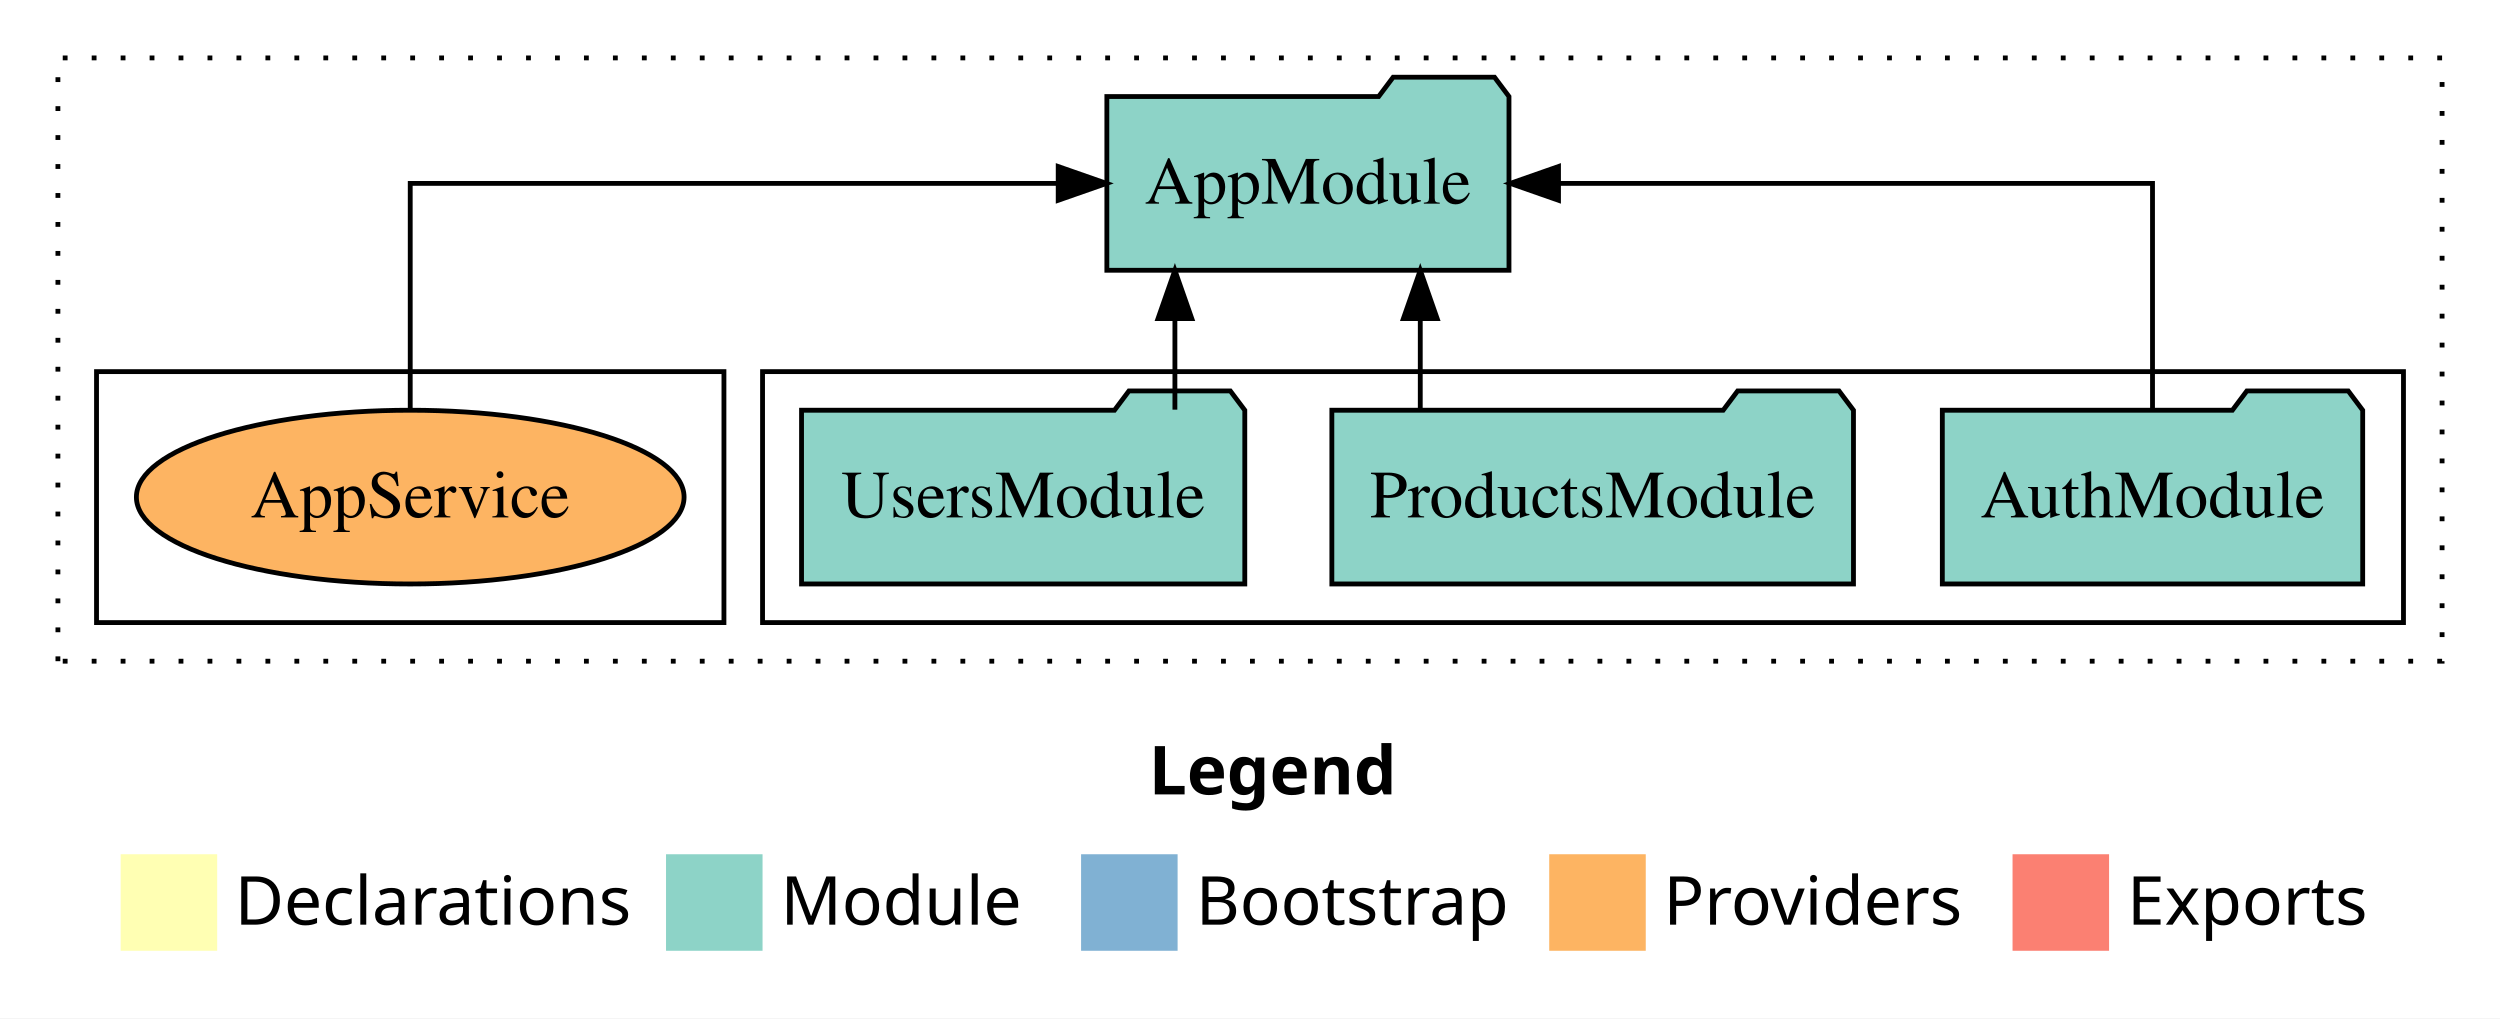
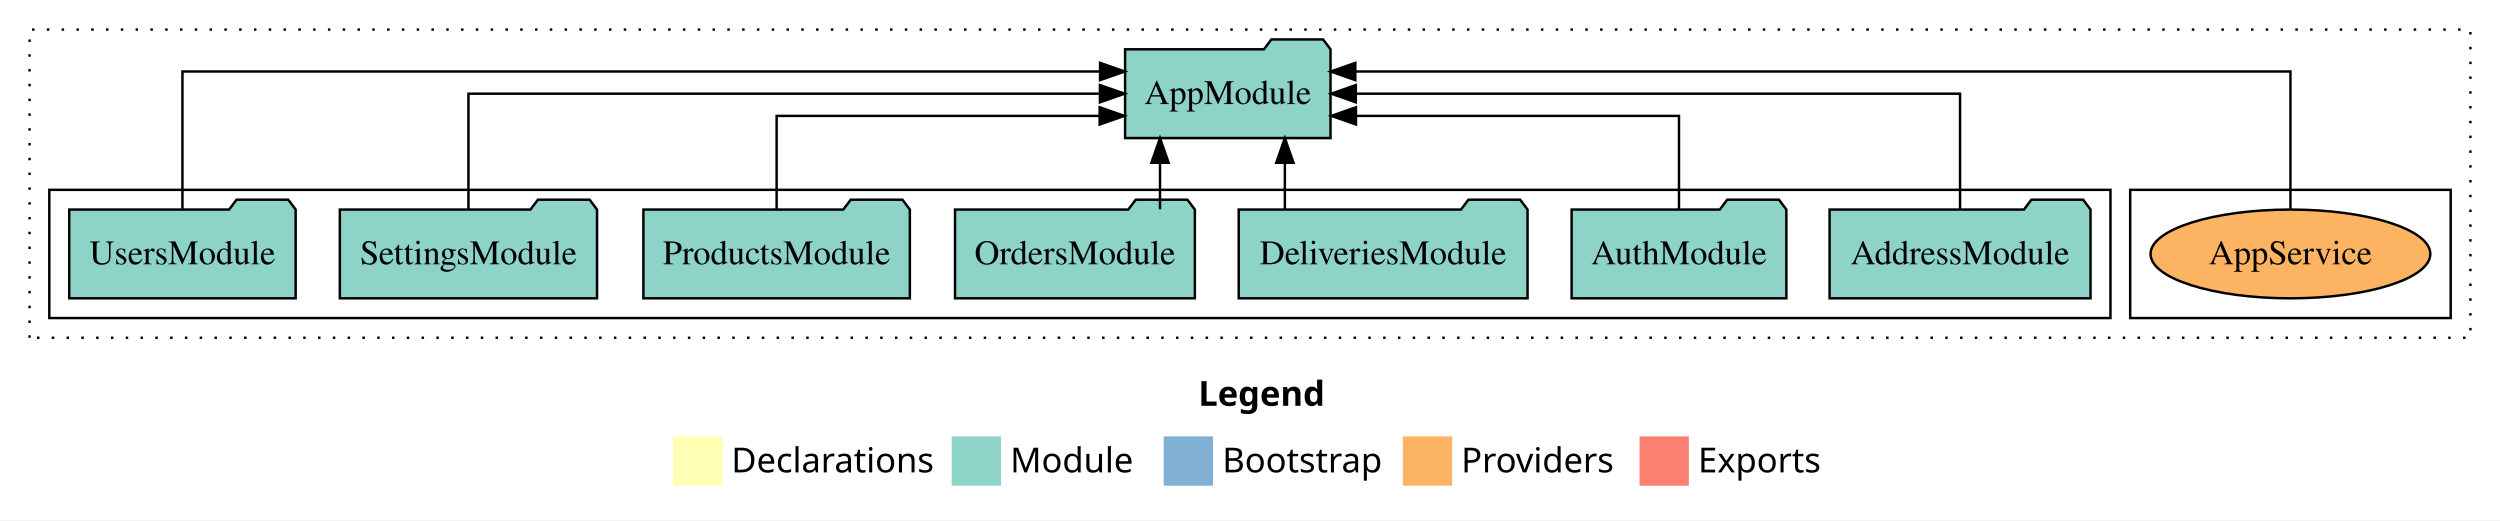
- <svg xmlns="http://www.w3.org/2000/svg" width="518pt" height="211pt" viewBox="0.00 0.00 518.00 211.00">
+ <svg xmlns="http://www.w3.org/2000/svg" width="1014pt" height="211pt" viewBox="0.00 0.00 1014.00 211.00">
  <g id="graph0" class="graph" transform="scale(1 1) rotate(0) translate(4 207)">
-     <polygon fill="white" stroke="transparent" points="-4,4 -4,-207 514,-207 514,4 -4,4" />
-     <text text-anchor="start" x="234.01" y="-42.4" font-family="Times-12" font-weight="bold" font-size="14.00">Legend</text>
-     <polygon fill="#ffffb3" stroke="transparent" points="21,-10 21,-30 41,-30 41,-10 21,-10" />
-     <text text-anchor="start" x="44.63" y="-15.4" font-family="Times-12" font-size="14.00">  Declarations</text>
-     <polygon fill="#8dd3c7" stroke="transparent" points="134,-10 134,-30 154,-30 154,-10 134,-10" />
-     <text text-anchor="start" x="157.73" y="-15.4" font-family="Times-12" font-size="14.00">  Module</text>
-     <polygon fill="#80b1d3" stroke="transparent" points="220,-10 220,-30 240,-30 240,-10 220,-10" />
-     <text text-anchor="start" x="243.78" y="-15.4" font-family="Times-12" font-size="14.00">  Bootstrap</text>
-     <polygon fill="#fdb462" stroke="transparent" points="317,-10 317,-30 337,-30 337,-10 317,-10" />
-     <text text-anchor="start" x="340.67" y="-15.4" font-family="Times-12" font-size="14.00">  Providers</text>
-     <polygon fill="#fb8072" stroke="transparent" points="413,-10 413,-30 433,-30 433,-10 413,-10" />
-     <text text-anchor="start" x="436.73" y="-15.4" font-family="Times-12" font-size="14.00">  Exports</text>
+     <polygon fill="white" stroke="transparent" points="-4,4 -4,-207 1010,-207 1010,4 -4,4" />
+     <text text-anchor="start" x="482.01" y="-42.4" font-family="Times-12" font-weight="bold" font-size="14.00">Legend</text>
+     <polygon fill="#ffffb3" stroke="transparent" points="269,-10 269,-30 289,-30 289,-10 269,-10" />
+     <text text-anchor="start" x="292.63" y="-15.4" font-family="Times-12" font-size="14.00">  Declarations</text>
+     <polygon fill="#8dd3c7" stroke="transparent" points="382,-10 382,-30 402,-30 402,-10 382,-10" />
+     <text text-anchor="start" x="405.73" y="-15.4" font-family="Times-12" font-size="14.00">  Module</text>
+     <polygon fill="#80b1d3" stroke="transparent" points="468,-10 468,-30 488,-30 488,-10 468,-10" />
+     <text text-anchor="start" x="491.78" y="-15.4" font-family="Times-12" font-size="14.00">  Bootstrap</text>
+     <polygon fill="#fdb462" stroke="transparent" points="565,-10 565,-30 585,-30 585,-10 565,-10" />
+     <text text-anchor="start" x="588.67" y="-15.4" font-family="Times-12" font-size="14.00">  Providers</text>
+     <polygon fill="#fb8072" stroke="transparent" points="661,-10 661,-30 681,-30 681,-10 661,-10" />
+     <text text-anchor="start" x="684.73" y="-15.4" font-family="Times-12" font-size="14.00">  Exports</text>
    <g id="clust1" class="cluster">
-       <polygon fill="none" stroke="black" stroke-dasharray="1,5" points="8,-70 8,-195 502,-195 502,-70 8,-70" />
+       <polygon fill="none" stroke="black" stroke-dasharray="1,5" points="8,-70 8,-195 998,-195 998,-70 8,-70" />
+     </g>
+     <g id="clust6" class="cluster">
+       <polygon fill="none" stroke="black" points="860,-78 860,-130 990,-130 990,-78 860,-78" />
    </g>
    <g id="clust3" class="cluster">
-       <polygon fill="none" stroke="black" points="154,-78 154,-130 494,-130 494,-78 154,-78" />
-     </g>
-     <g id="clust6" class="cluster">
-       <polygon fill="none" stroke="black" points="16,-78 16,-130 146,-130 146,-78 16,-78" />
+       <polygon fill="none" stroke="black" points="16,-78 16,-130 852,-130 852,-78 16,-78" />
    </g>
    <g id="node1" class="node">
-       <polygon fill="#8dd3c7" stroke="black" points="485.55,-122 482.55,-126 461.55,-126 458.55,-122 398.45,-122 398.45,-86 485.55,-86 485.55,-122" />
-       <text text-anchor="middle" x="442" y="-99.8" font-family="Times,serif" font-size="14.00">AuthModule</text>
+       <polygon fill="#8dd3c7" stroke="black" points="843.92,-122 840.92,-126 819.92,-126 816.92,-122 738.08,-122 738.08,-86 843.92,-86 843.92,-122" />
+       <text text-anchor="middle" x="791" y="-99.8" font-family="Times,serif" font-size="14.00">AddressModule</text>
+     </g>
+     <g id="node8" class="node">
+       <polygon fill="#8dd3c7" stroke="black" points="535.66,-187 532.66,-191 511.66,-191 508.66,-187 452.34,-187 452.34,-151 535.66,-151 535.66,-187" />
+       <text text-anchor="middle" x="494" y="-164.8" font-family="Times,serif" font-size="14.00">AppModule</text>
+     </g>
+     <g id="edge1" class="edge">
+       <path fill="none" stroke="black" d="M791,-122.11C791,-141.34 791,-169 791,-169 791,-169 545.92,-169 545.92,-169" />
+       <polygon fill="black" stroke="black" points="545.92,-165.5 535.92,-169 545.92,-172.5 545.92,-165.5" />
+     </g>
+     <g id="node2" class="node">
+       <polygon fill="#8dd3c7" stroke="black" points="720.55,-122 717.55,-126 696.55,-126 693.55,-122 633.45,-122 633.45,-86 720.55,-86 720.55,-122" />
+       <text text-anchor="middle" x="677" y="-99.8" font-family="Times,serif" font-size="14.00">AuthModule</text>
+     </g>
+     <g id="edge2" class="edge">
+       <path fill="none" stroke="black" d="M677,-122.03C677,-138.4 677,-160 677,-160 677,-160 545.98,-160 545.98,-160" />
+       <polygon fill="black" stroke="black" points="545.98,-156.5 535.98,-160 545.98,-163.5 545.98,-156.5" />
+     </g>
+     <g id="node3" class="node">
+       <polygon fill="#8dd3c7" stroke="black" points="615.58,-122 612.58,-126 591.58,-126 588.58,-122 498.42,-122 498.42,-86 615.58,-86 615.58,-122" />
+       <text text-anchor="middle" x="557" y="-99.8" font-family="Times,serif" font-size="14.00">DeliveriesModule</text>
+     </g>
+     <g id="edge3" class="edge">
+       <path fill="none" stroke="black" d="M517.14,-122.11C517.14,-122.11 517.14,-140.99 517.14,-140.99" />
+       <polygon fill="black" stroke="black" points="513.64,-140.99 517.14,-150.99 520.64,-140.99 513.64,-140.99" />
    </g>
    <g id="node4" class="node">
-       <polygon fill="#8dd3c7" stroke="black" points="308.66,-187 305.66,-191 284.66,-191 281.66,-187 225.34,-187 225.34,-151 308.66,-151 308.66,-187" />
-       <text text-anchor="middle" x="267" y="-164.8" font-family="Times,serif" font-size="14.00">AppModule</text>
+       <polygon fill="#8dd3c7" stroke="black" points="480.64,-122 477.64,-126 456.64,-126 453.64,-122 383.36,-122 383.36,-86 480.64,-86 480.64,-122" />
+       <text text-anchor="middle" x="432" y="-99.8" font-family="Times,serif" font-size="14.00">OrdersModule</text>
    </g>
-     <g id="edge1" class="edge">
-       <path fill="none" stroke="black" d="M442,-122.11C442,-141.34 442,-169 442,-169 442,-169 318.92,-169 318.92,-169" />
-       <polygon fill="black" stroke="black" points="318.92,-165.5 308.92,-169 318.92,-172.5 318.92,-165.5" />
-     </g>
-     <g id="node2" class="node">
-       <polygon fill="#8dd3c7" stroke="black" points="380.04,-122 377.04,-126 356.04,-126 353.04,-122 271.96,-122 271.96,-86 380.04,-86 380.04,-122" />
-       <text text-anchor="middle" x="326" y="-99.8" font-family="Times,serif" font-size="14.00">ProductsModule</text>
-     </g>
-     <g id="edge2" class="edge">
-       <path fill="none" stroke="black" d="M290.28,-122.11C290.28,-122.11 290.28,-140.99 290.28,-140.99" />
-       <polygon fill="black" stroke="black" points="286.78,-140.99 290.28,-150.99 293.78,-140.99 286.78,-140.99" />
-     </g>
-     <g id="node3" class="node">
-       <polygon fill="#8dd3c7" stroke="black" points="253.92,-122 250.92,-126 229.92,-126 226.92,-122 162.08,-122 162.08,-86 253.92,-86 253.92,-122" />
-       <text text-anchor="middle" x="208" y="-99.8" font-family="Times,serif" font-size="14.00">UsersModule</text>
-     </g>
-     <g id="edge3" class="edge">
-       <path fill="none" stroke="black" d="M239.44,-122.11C239.44,-122.11 239.44,-140.99 239.44,-140.99" />
-       <polygon fill="black" stroke="black" points="235.94,-140.99 239.44,-150.99 242.94,-140.99 235.94,-140.99" />
+     <g id="edge4" class="edge">
+       <path fill="none" stroke="black" d="M466.5,-122.11C466.5,-122.11 466.5,-140.99 466.5,-140.99" />
+       <polygon fill="black" stroke="black" points="463,-140.99 466.5,-150.99 470,-140.99 463,-140.99" />
    </g>
    <g id="node5" class="node">
-       <ellipse fill="#fdb462" stroke="black" cx="81" cy="-104" rx="56.74" ry="18" />
-       <text text-anchor="middle" x="81" y="-99.8" font-family="Times,serif" font-size="14.00">AppService</text>
+       <polygon fill="#8dd3c7" stroke="black" points="365.04,-122 362.04,-126 341.04,-126 338.04,-122 256.96,-122 256.96,-86 365.04,-86 365.04,-122" />
+       <text text-anchor="middle" x="311" y="-99.8" font-family="Times,serif" font-size="14.00">ProductsModule</text>
    </g>
-     <g id="edge4" class="edge">
-       <path fill="none" stroke="black" d="M81,-122.11C81,-141.34 81,-169 81,-169 81,-169 215.26,-169 215.26,-169" />
-       <polygon fill="black" stroke="black" points="215.26,-172.5 225.26,-169 215.26,-165.5 215.26,-172.5" />
+     <g id="edge5" class="edge">
+       <path fill="none" stroke="black" d="M311,-122.03C311,-138.4 311,-160 311,-160 311,-160 442.02,-160 442.02,-160" />
+       <polygon fill="black" stroke="black" points="442.02,-163.5 452.02,-160 442.02,-156.5 442.02,-163.5" />
+     </g>
+     <g id="node6" class="node">
+       <polygon fill="#8dd3c7" stroke="black" points="238.16,-122 235.16,-126 214.16,-126 211.16,-122 133.84,-122 133.84,-86 238.16,-86 238.16,-122" />
+       <text text-anchor="middle" x="186" y="-99.8" font-family="Times,serif" font-size="14.00">SettingsModule</text>
+     </g>
+     <g id="edge6" class="edge">
+       <path fill="none" stroke="black" d="M186,-122.11C186,-141.34 186,-169 186,-169 186,-169 442.14,-169 442.14,-169" />
+       <polygon fill="black" stroke="black" points="442.14,-172.5 452.14,-169 442.14,-165.5 442.14,-172.5" />
+     </g>
+     <g id="node7" class="node">
+       <polygon fill="#8dd3c7" stroke="black" points="115.92,-122 112.92,-126 91.92,-126 88.92,-122 24.08,-122 24.08,-86 115.92,-86 115.92,-122" />
+       <text text-anchor="middle" x="70" y="-99.8" font-family="Times,serif" font-size="14.00">UsersModule</text>
+     </g>
+     <g id="edge7" class="edge">
+       <path fill="none" stroke="black" d="M70,-122.29C70,-144.21 70,-178 70,-178 70,-178 442.18,-178 442.18,-178" />
+       <polygon fill="black" stroke="black" points="442.18,-181.5 452.18,-178 442.18,-174.5 442.18,-181.5" />
+     </g>
+     <g id="node9" class="node">
+       <ellipse fill="#fdb462" stroke="black" cx="925" cy="-104" rx="56.74" ry="18" />
+       <text text-anchor="middle" x="925" y="-99.8" font-family="Times,serif" font-size="14.00">AppService</text>
+     </g>
+     <g id="edge8" class="edge">
+       <path fill="none" stroke="black" d="M925,-122.29C925,-144.21 925,-178 925,-178 925,-178 545.72,-178 545.72,-178" />
+       <polygon fill="black" stroke="black" points="545.72,-174.5 535.72,-178 545.72,-181.5 545.72,-174.5" />
    </g>
  </g>
</svg>
